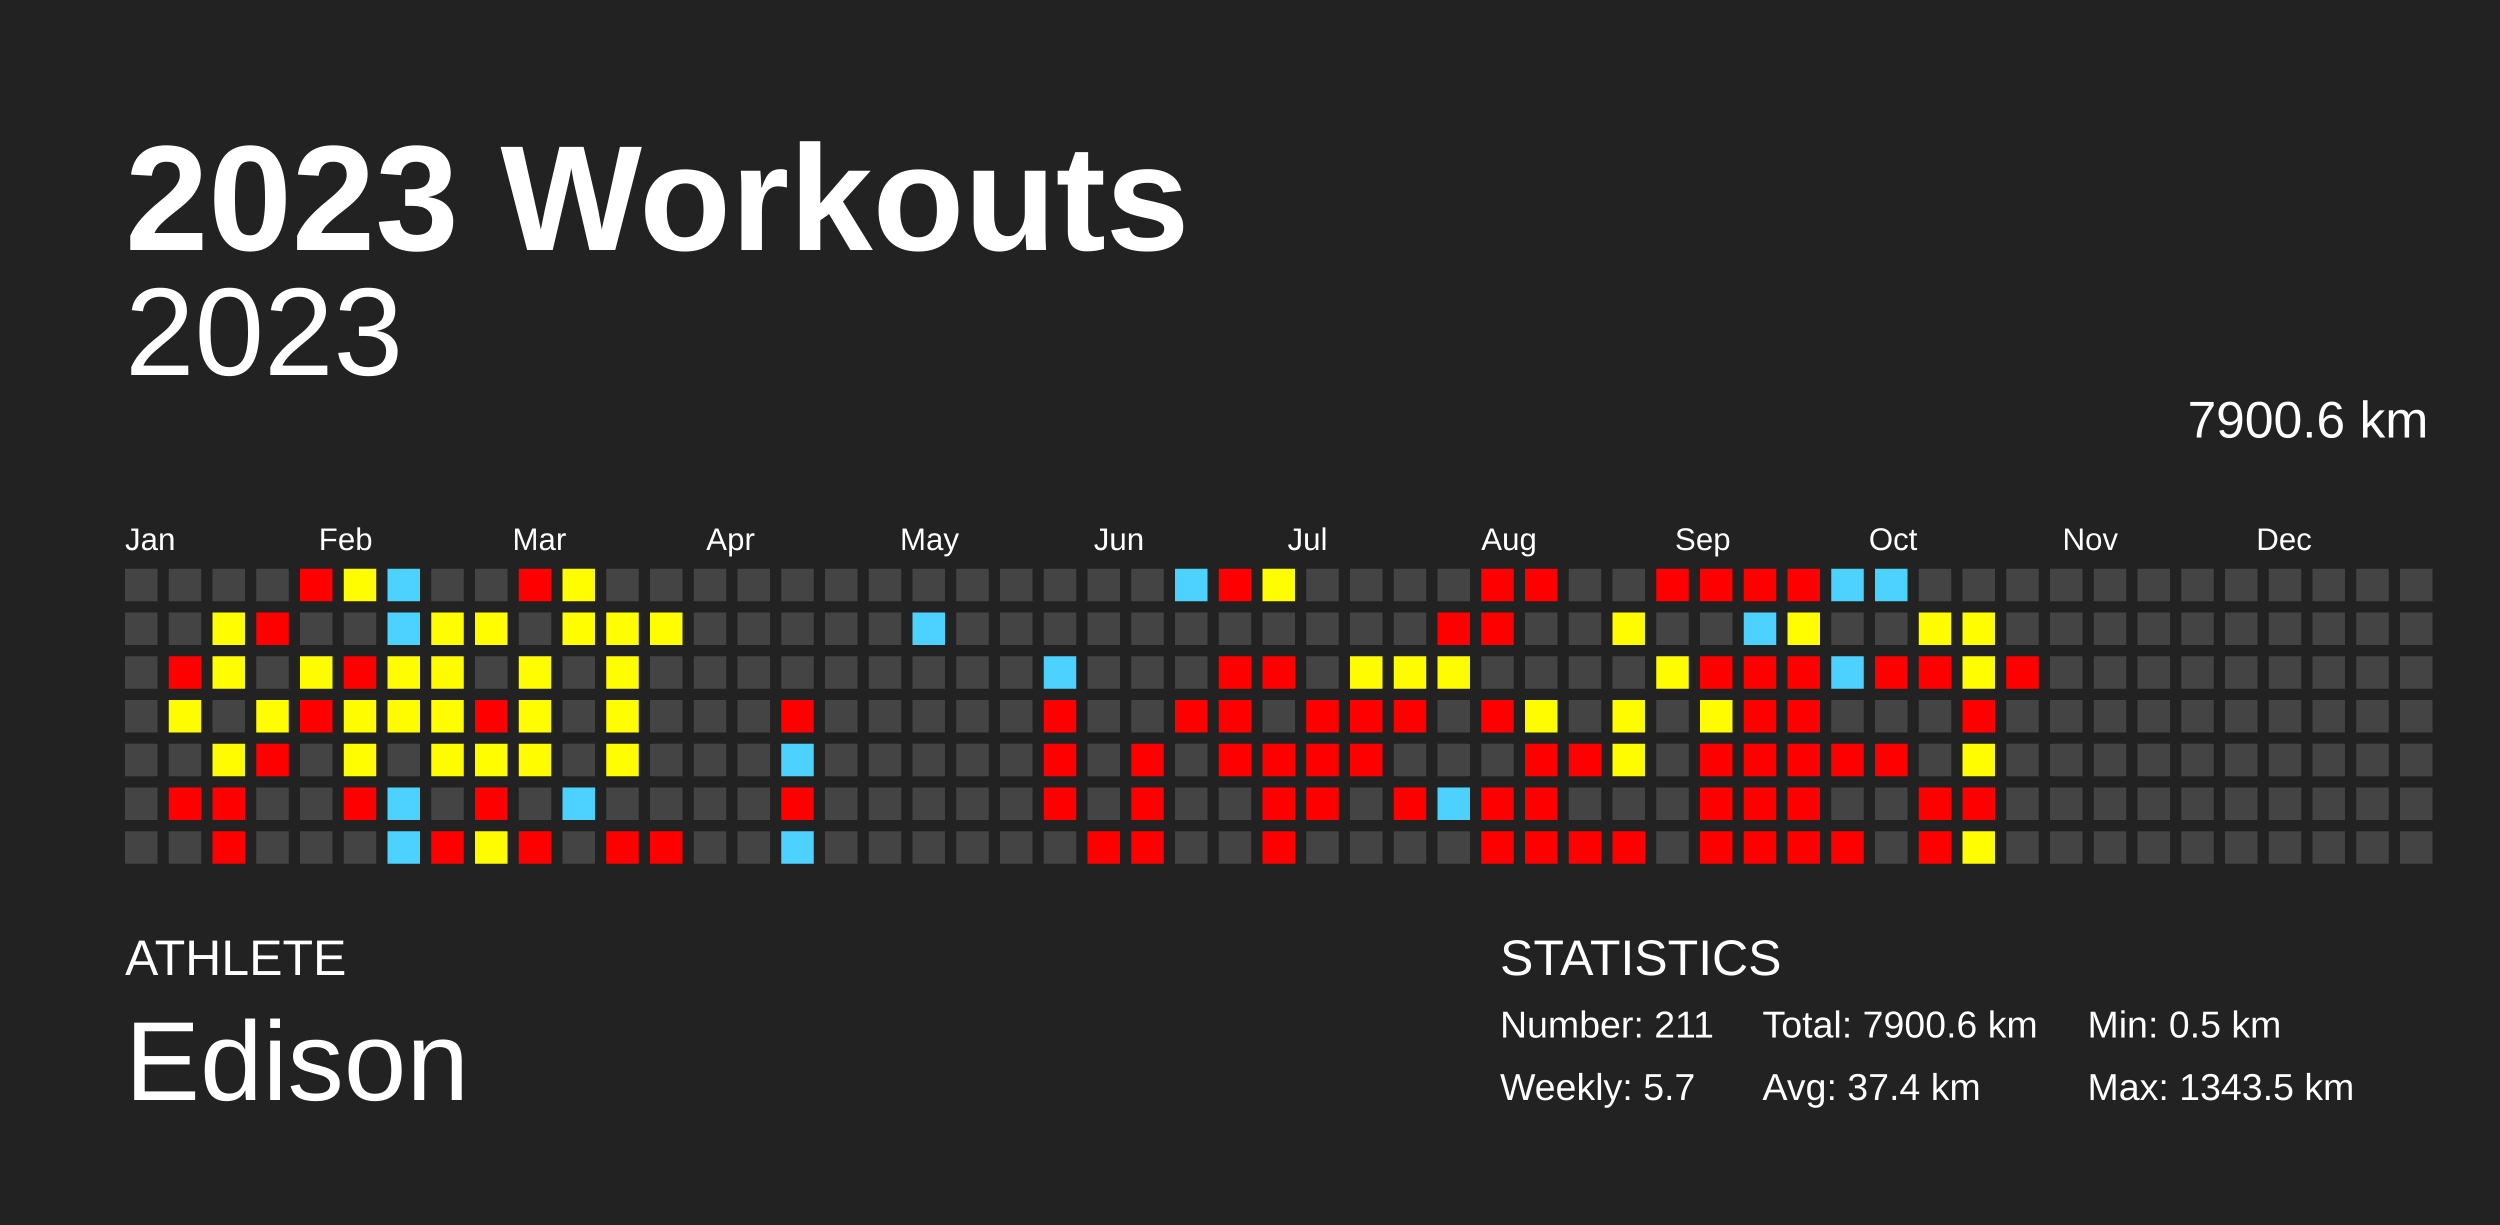
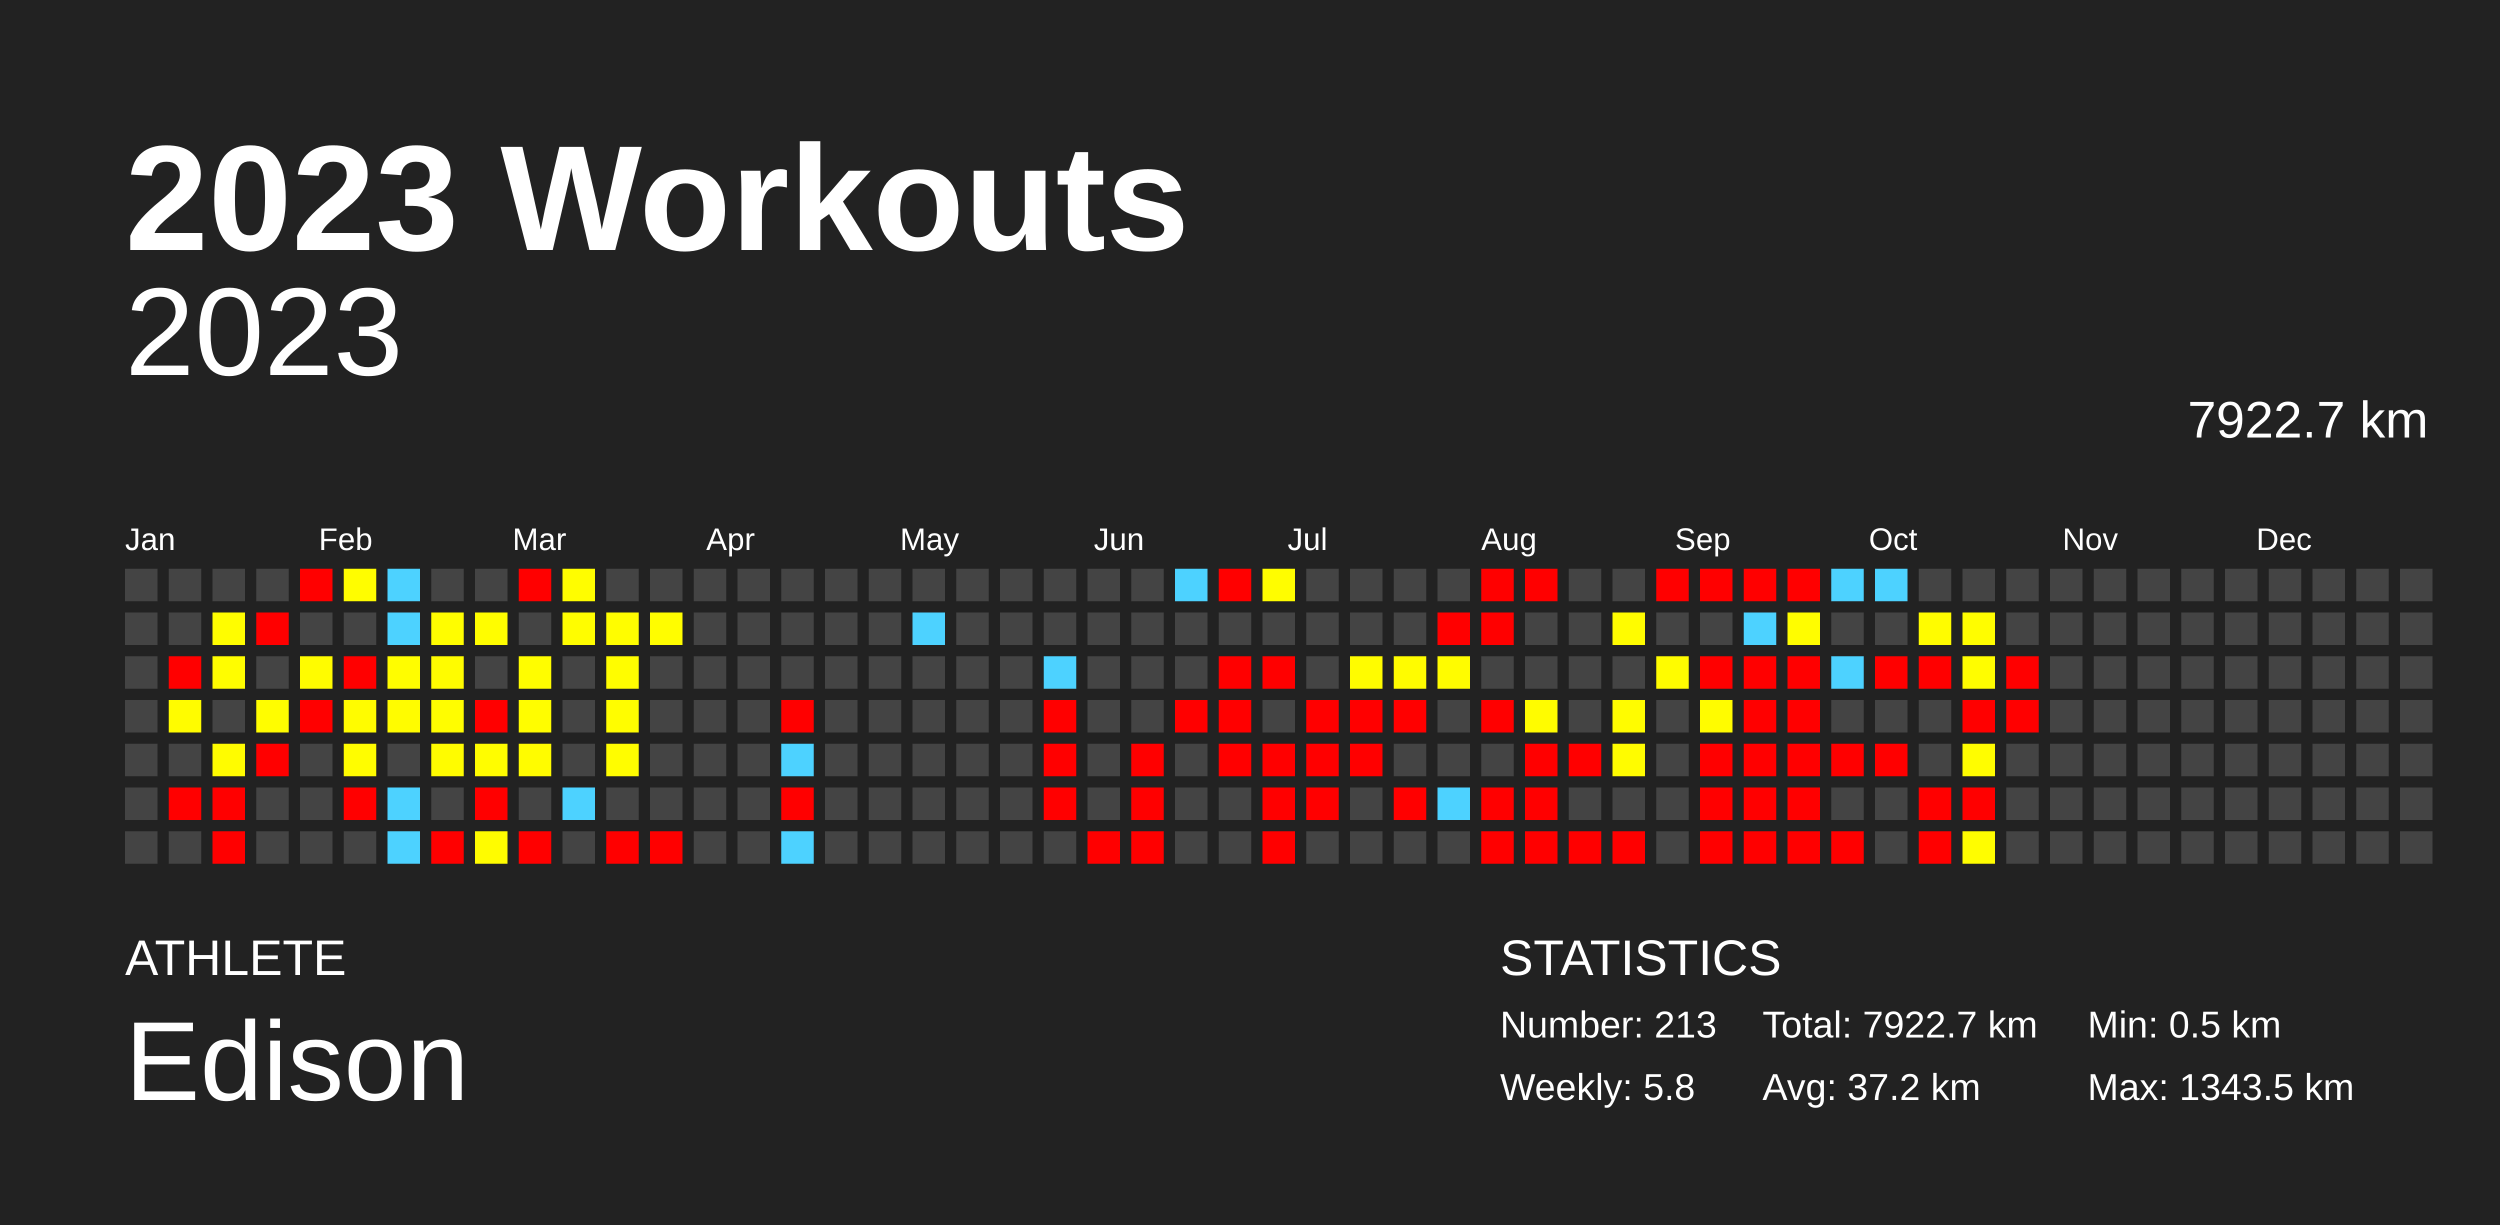
<svg xmlns="http://www.w3.org/2000/svg" baseProfile="full" height="98mm" version="1.1" viewBox="0,0,200,98" width="200mm">
  <defs />
  <rect fill="#222222" height="98" width="200" x="0" y="0" />
  <text fill="#FFFFFF" style="font-size:12px; font-family:Arial; font-weight:bold;" x="10" y="20">2023 Workouts</text>
  <text fill="#FFFFFF" style="font-size:4px; font-family:Arial" x="10" y="78">ATHLETE</text>
  <text fill="#FFFFFF" style="font-size:9px; font-family:Arial" x="10" y="88">Edison</text>
  <text fill="#FFFFFF" style="font-size:4px; font-family:Arial" x="120" y="78">STATISTICS</text>
-   <text fill="#FFFFFF" style="font-size:3px; font-family:Arial" x="120" y="83">Number: 211</text>
-   <text fill="#FFFFFF" style="font-size:3px; font-family:Arial" x="120" y="88">Weekly: 5.7</text>
-   <text fill="#FFFFFF" style="font-size:3px; font-family:Arial" x="141" y="83">Total: 7900.6 km</text>
-   <text fill="#FFFFFF" style="font-size:3px; font-family:Arial" x="141" y="88">Avg: 37.4 km</text>
+   <text fill="#FFFFFF" style="font-size:3px; font-family:Arial" x="120" y="83">Number: 213</text>
+   <text fill="#FFFFFF" style="font-size:3px; font-family:Arial" x="120" y="88">Weekly: 5.8</text>
+   <text fill="#FFFFFF" style="font-size:3px; font-family:Arial" x="141" y="83">Total: 7922.7 km</text>
+   <text fill="#FFFFFF" style="font-size:3px; font-family:Arial" x="141" y="88">Avg: 37.2 km</text>
  <text fill="#FFFFFF" style="font-size:3px; font-family:Arial" x="167" y="83">Min: 0.5 km</text>
  <text fill="#FFFFFF" style="font-size:3px; font-family:Arial" x="167" y="88">Max: 1343.5 km</text>
  <text alignment-baseline="hanging" fill="#FFFFFF" style="font-size:10.0px; font-family:Arial;" x="10" y="30">2023</text>
-   <text alignment-baseline="hanging" fill="#FFFFFF" style="font-size:4.125px; font-family:Arial;" x="175" y="35">7900.6 km</text>
+   <text alignment-baseline="hanging" fill="#FFFFFF" style="font-size:4.125px; font-family:Arial;" x="175" y="35">7922.7 km</text>
  <text fill="#FFFFFF" style="font-size:2.5px; font-family:Arial" x="10.0" y="44">Jan</text>
  <text fill="#FFFFFF" style="font-size:2.5px; font-family:Arial" x="25.5" y="44">Feb</text>
  <text fill="#FFFFFF" style="font-size:2.5px; font-family:Arial" x="41.0" y="44">Mar</text>
  <text fill="#FFFFFF" style="font-size:2.5px; font-family:Arial" x="56.5" y="44">Apr</text>
  <text fill="#FFFFFF" style="font-size:2.5px; font-family:Arial" x="72.0" y="44">May</text>
  <text fill="#FFFFFF" style="font-size:2.5px; font-family:Arial" x="87.5" y="44">Jun</text>
  <text fill="#FFFFFF" style="font-size:2.5px; font-family:Arial" x="103.0" y="44">Jul</text>
  <text fill="#FFFFFF" style="font-size:2.5px; font-family:Arial" x="118.5" y="44">Aug</text>
  <text fill="#FFFFFF" style="font-size:2.5px; font-family:Arial" x="134.0" y="44">Sep</text>
  <text fill="#FFFFFF" style="font-size:2.5px; font-family:Arial" x="149.5" y="44">Oct</text>
  <text fill="#FFFFFF" style="font-size:2.5px; font-family:Arial" x="165.0" y="44">Nov</text>
  <text fill="#FFFFFF" style="font-size:2.5px; font-family:Arial" x="180.5" y="44">Dec</text>
  <rect fill="#444444" height="2.6" width="2.6" x="10.0" y="45.5" />
  <rect fill="#444444" height="2.6" width="2.6" x="10.0" y="49.0" />
  <rect fill="#444444" height="2.6" width="2.6" x="10.0" y="52.5" />
  <rect fill="#444444" height="2.6" width="2.6" x="10.0" y="56.0" />
  <rect fill="#444444" height="2.6" width="2.6" x="10.0" y="59.5" />
  <rect fill="#444444" height="2.6" width="2.6" x="10.0" y="63.0" />
  <rect fill="#444444" height="2.6" width="2.6" x="10.0" y="66.5" />
  <rect fill="#444444" height="2.6" width="2.6" x="13.5" y="45.5" />
  <rect fill="#444444" height="2.6" width="2.6" x="13.5" y="49.0" />
  <rect fill="red" height="2.6" width="2.6" x="13.5" y="52.5" />
  <rect fill="#fffc00" height="2.6" width="2.6" x="13.5" y="56.0" />
  <rect fill="#444444" height="2.6" width="2.6" x="13.5" y="59.5" />
  <rect fill="red" height="2.6" width="2.6" x="13.5" y="63.0" />
  <rect fill="#444444" height="2.6" width="2.6" x="13.5" y="66.5" />
  <rect fill="#444444" height="2.6" width="2.6" x="17.0" y="45.5" />
  <rect fill="#fffd00" height="2.6" width="2.6" x="17.0" y="49.0" />
  <rect fill="#fffd00" height="2.6" width="2.6" x="17.0" y="52.5" />
  <rect fill="#444444" height="2.6" width="2.6" x="17.0" y="56.0" />
  <rect fill="#fffc00" height="2.6" width="2.6" x="17.0" y="59.5" />
  <rect fill="red" height="2.6" width="2.6" x="17.0" y="63.0" />
  <rect fill="red" height="2.6" width="2.6" x="17.0" y="66.5" />
  <rect fill="#444444" height="2.6" width="2.6" x="20.5" y="45.5" />
  <rect fill="red" height="2.6" width="2.6" x="20.5" y="49.0" />
  <rect fill="#444444" height="2.6" width="2.6" x="20.5" y="52.5" />
  <rect fill="#fffd00" height="2.6" width="2.6" x="20.5" y="56.0" />
  <rect fill="red" height="2.6" width="2.6" x="20.5" y="59.5" />
  <rect fill="#444444" height="2.6" width="2.6" x="20.5" y="63.0" />
  <rect fill="#444444" height="2.6" width="2.6" x="20.5" y="66.5" />
  <rect fill="red" height="2.6" width="2.6" x="24.0" y="45.5" />
  <rect fill="#444444" height="2.6" width="2.6" x="24.0" y="49.0" />
  <rect fill="#fffc00" height="2.6" width="2.6" x="24.0" y="52.5" />
  <rect fill="red" height="2.6" width="2.6" x="24.0" y="56.0" />
  <rect fill="#444444" height="2.6" width="2.6" x="24.0" y="59.5" />
  <rect fill="#444444" height="2.6" width="2.6" x="24.0" y="63.0" />
  <rect fill="#444444" height="2.6" width="2.6" x="24.0" y="66.5" />
  <rect fill="#fffd00" height="2.6" width="2.6" x="27.5" y="45.5" />
  <rect fill="#444444" height="2.6" width="2.6" x="27.5" y="49.0" />
  <rect fill="red" height="2.6" width="2.6" x="27.5" y="52.5" />
  <rect fill="#fffc00" height="2.6" width="2.6" x="27.5" y="56.0" />
  <rect fill="#fffd00" height="2.6" width="2.6" x="27.5" y="59.5" />
  <rect fill="red" height="2.6" width="2.6" x="27.5" y="63.0" />
  <rect fill="#444444" height="2.6" width="2.6" x="27.5" y="66.5" />
  <rect fill="#4dd2ff" height="2.6" width="2.6" x="31.0" y="45.5" />
  <rect fill="#4dd2ff" height="2.6" width="2.6" x="31.0" y="49.0" />
  <rect fill="#fffd00" height="2.6" width="2.6" x="31.0" y="52.5" />
  <rect fill="#fffc00" height="2.6" width="2.6" x="31.0" y="56.0" />
  <rect fill="#444444" height="2.6" width="2.6" x="31.0" y="59.5" />
  <rect fill="#4dd2ff" height="2.6" width="2.6" x="31.0" y="63.0" />
  <rect fill="#4dd2ff" height="2.6" width="2.6" x="31.0" y="66.5" />
  <rect fill="#444444" height="2.6" width="2.6" x="34.5" y="45.5" />
  <rect fill="#fffd00" height="2.6" width="2.6" x="34.5" y="49.0" />
  <rect fill="#fffc00" height="2.6" width="2.6" x="34.5" y="52.5" />
  <rect fill="#fffd00" height="2.6" width="2.6" x="34.5" y="56.0" />
  <rect fill="#fffc00" height="2.6" width="2.6" x="34.5" y="59.5" />
  <rect fill="#444444" height="2.6" width="2.6" x="34.5" y="63.0" />
  <rect fill="red" height="2.6" width="2.6" x="34.5" y="66.5" />
  <rect fill="#444444" height="2.6" width="2.6" x="38.0" y="45.5" />
  <rect fill="#fffd00" height="2.6" width="2.6" x="38.0" y="49.0" />
  <rect fill="#444444" height="2.6" width="2.6" x="38.0" y="52.5" />
  <rect fill="red" height="2.6" width="2.6" x="38.0" y="56.0" />
  <rect fill="#fffd00" height="2.6" width="2.6" x="38.0" y="59.5" />
  <rect fill="red" height="2.6" width="2.6" x="38.0" y="63.0" />
  <rect fill="#fffc00" height="2.6" width="2.6" x="38.0" y="66.5" />
  <rect fill="red" height="2.6" width="2.6" x="41.5" y="45.5" />
  <rect fill="#444444" height="2.6" width="2.6" x="41.5" y="49.0" />
  <rect fill="#fffd00" height="2.6" width="2.6" x="41.5" y="52.5" />
  <rect fill="#fffd00" height="2.6" width="2.6" x="41.5" y="56.0" />
  <rect fill="#fffc00" height="2.6" width="2.6" x="41.5" y="59.5" />
  <rect fill="#444444" height="2.6" width="2.6" x="41.5" y="63.0" />
  <rect fill="red" height="2.6" width="2.6" x="41.5" y="66.5" />
  <rect fill="#fffd00" height="2.6" width="2.6" x="45.0" y="45.5" />
  <rect fill="#fffd00" height="2.6" width="2.6" x="45.0" y="49.0" />
  <rect fill="#444444" height="2.6" width="2.6" x="45.0" y="52.5" />
  <rect fill="#444444" height="2.6" width="2.6" x="45.0" y="56.0" />
  <rect fill="#444444" height="2.6" width="2.6" x="45.0" y="59.5" />
  <rect fill="#4dd2ff" height="2.6" width="2.6" x="45.0" y="63.0" />
  <rect fill="#444444" height="2.6" width="2.6" x="45.0" y="66.5" />
  <rect fill="#444444" height="2.6" width="2.6" x="48.5" y="45.5" />
  <rect fill="#fffd00" height="2.6" width="2.6" x="48.5" y="49.0" />
  <rect fill="#fffd00" height="2.6" width="2.6" x="48.5" y="52.5" />
  <rect fill="#fffd00" height="2.6" width="2.6" x="48.5" y="56.0" />
  <rect fill="#fffd00" height="2.6" width="2.6" x="48.5" y="59.5" />
  <rect fill="#444444" height="2.6" width="2.6" x="48.5" y="63.0" />
  <rect fill="red" height="2.6" width="2.6" x="48.5" y="66.5" />
  <rect fill="#444444" height="2.6" width="2.6" x="52.0" y="45.5" />
  <rect fill="#fffd00" height="2.6" width="2.6" x="52.0" y="49.0" />
  <rect fill="#444444" height="2.6" width="2.6" x="52.0" y="52.5" />
  <rect fill="#444444" height="2.6" width="2.6" x="52.0" y="56.0" />
  <rect fill="#444444" height="2.6" width="2.6" x="52.0" y="59.5" />
  <rect fill="#444444" height="2.6" width="2.6" x="52.0" y="63.0" />
  <rect fill="red" height="2.6" width="2.6" x="52.0" y="66.5" />
  <rect fill="#444444" height="2.6" width="2.6" x="55.5" y="45.5" />
  <rect fill="#444444" height="2.6" width="2.6" x="55.5" y="49.0" />
  <rect fill="#444444" height="2.6" width="2.6" x="55.5" y="52.5" />
  <rect fill="#444444" height="2.6" width="2.6" x="55.5" y="56.0" />
  <rect fill="#444444" height="2.6" width="2.6" x="55.5" y="59.5" />
  <rect fill="#444444" height="2.6" width="2.6" x="55.5" y="63.0" />
  <rect fill="#444444" height="2.6" width="2.6" x="55.5" y="66.5" />
  <rect fill="#444444" height="2.6" width="2.6" x="59.0" y="45.5" />
  <rect fill="#444444" height="2.6" width="2.6" x="59.0" y="49.0" />
  <rect fill="#444444" height="2.6" width="2.6" x="59.0" y="52.5" />
  <rect fill="#444444" height="2.6" width="2.6" x="59.0" y="56.0" />
  <rect fill="#444444" height="2.6" width="2.6" x="59.0" y="59.5" />
  <rect fill="#444444" height="2.6" width="2.6" x="59.0" y="63.0" />
  <rect fill="#444444" height="2.6" width="2.6" x="59.0" y="66.5" />
  <rect fill="#444444" height="2.6" width="2.6" x="62.5" y="45.5" />
  <rect fill="#444444" height="2.6" width="2.6" x="62.5" y="49.0" />
  <rect fill="#444444" height="2.6" width="2.6" x="62.5" y="52.5" />
  <rect fill="red" height="2.6" width="2.6" x="62.5" y="56.0" />
  <rect fill="#4dd2ff" height="2.6" width="2.6" x="62.5" y="59.5" />
  <rect fill="red" height="2.6" width="2.6" x="62.5" y="63.0" />
  <rect fill="#4dd2ff" height="2.6" width="2.6" x="62.5" y="66.5" />
  <rect fill="#444444" height="2.6" width="2.6" x="66.0" y="45.5" />
  <rect fill="#444444" height="2.6" width="2.6" x="66.0" y="49.0" />
  <rect fill="#444444" height="2.6" width="2.6" x="66.0" y="52.5" />
  <rect fill="#444444" height="2.6" width="2.6" x="66.0" y="56.0" />
  <rect fill="#444444" height="2.6" width="2.6" x="66.0" y="59.5" />
  <rect fill="#444444" height="2.6" width="2.6" x="66.0" y="63.0" />
  <rect fill="#444444" height="2.6" width="2.6" x="66.0" y="66.5" />
  <rect fill="#444444" height="2.6" width="2.6" x="69.5" y="45.5" />
  <rect fill="#444444" height="2.6" width="2.6" x="69.5" y="49.0" />
  <rect fill="#444444" height="2.6" width="2.6" x="69.5" y="52.5" />
  <rect fill="#444444" height="2.6" width="2.6" x="69.5" y="56.0" />
  <rect fill="#444444" height="2.6" width="2.6" x="69.5" y="59.5" />
  <rect fill="#444444" height="2.6" width="2.6" x="69.5" y="63.0" />
  <rect fill="#444444" height="2.6" width="2.6" x="69.5" y="66.5" />
  <rect fill="#444444" height="2.6" width="2.6" x="73.0" y="45.5" />
  <rect fill="#4dd2ff" height="2.6" width="2.6" x="73.0" y="49.0" />
  <rect fill="#444444" height="2.6" width="2.6" x="73.0" y="52.5" />
  <rect fill="#444444" height="2.6" width="2.6" x="73.0" y="56.0" />
  <rect fill="#444444" height="2.6" width="2.6" x="73.0" y="59.5" />
  <rect fill="#444444" height="2.6" width="2.6" x="73.0" y="63.0" />
  <rect fill="#444444" height="2.6" width="2.6" x="73.0" y="66.5" />
  <rect fill="#444444" height="2.6" width="2.6" x="76.5" y="45.5" />
  <rect fill="#444444" height="2.6" width="2.6" x="76.5" y="49.0" />
  <rect fill="#444444" height="2.6" width="2.6" x="76.5" y="52.5" />
  <rect fill="#444444" height="2.6" width="2.6" x="76.5" y="56.0" />
  <rect fill="#444444" height="2.6" width="2.6" x="76.5" y="59.5" />
  <rect fill="#444444" height="2.6" width="2.6" x="76.5" y="63.0" />
  <rect fill="#444444" height="2.6" width="2.6" x="76.5" y="66.5" />
  <rect fill="#444444" height="2.6" width="2.6" x="80.0" y="45.5" />
  <rect fill="#444444" height="2.6" width="2.6" x="80.0" y="49.0" />
  <rect fill="#444444" height="2.6" width="2.6" x="80.0" y="52.5" />
  <rect fill="#444444" height="2.6" width="2.6" x="80.0" y="56.0" />
  <rect fill="#444444" height="2.6" width="2.6" x="80.0" y="59.5" />
  <rect fill="#444444" height="2.6" width="2.6" x="80.0" y="63.0" />
  <rect fill="#444444" height="2.6" width="2.6" x="80.0" y="66.5" />
  <rect fill="#444444" height="2.6" width="2.6" x="83.5" y="45.5" />
  <rect fill="#444444" height="2.6" width="2.6" x="83.5" y="49.0" />
  <rect fill="#4dd2ff" height="2.6" width="2.6" x="83.5" y="52.5" />
  <rect fill="red" height="2.6" width="2.6" x="83.5" y="56.0" />
  <rect fill="red" height="2.6" width="2.6" x="83.5" y="59.5" />
  <rect fill="red" height="2.6" width="2.6" x="83.5" y="63.0" />
  <rect fill="#444444" height="2.6" width="2.6" x="83.5" y="66.5" />
  <rect fill="#444444" height="2.6" width="2.6" x="87.0" y="45.5" />
  <rect fill="#444444" height="2.6" width="2.6" x="87.0" y="49.0" />
  <rect fill="#444444" height="2.6" width="2.6" x="87.0" y="52.5" />
  <rect fill="#444444" height="2.6" width="2.6" x="87.0" y="56.0" />
  <rect fill="#444444" height="2.6" width="2.6" x="87.0" y="59.5" />
  <rect fill="#444444" height="2.6" width="2.6" x="87.0" y="63.0" />
  <rect fill="red" height="2.6" width="2.6" x="87.0" y="66.5" />
  <rect fill="#444444" height="2.6" width="2.6" x="90.5" y="45.5" />
  <rect fill="#444444" height="2.6" width="2.6" x="90.5" y="49.0" />
  <rect fill="#444444" height="2.6" width="2.6" x="90.5" y="52.5" />
  <rect fill="#444444" height="2.6" width="2.6" x="90.5" y="56.0" />
  <rect fill="red" height="2.6" width="2.6" x="90.5" y="59.5" />
  <rect fill="red" height="2.6" width="2.6" x="90.5" y="63.0" />
  <rect fill="red" height="2.6" width="2.6" x="90.5" y="66.5" />
  <rect fill="#4dd2ff" height="2.6" width="2.6" x="94.0" y="45.5" />
  <rect fill="#444444" height="2.6" width="2.6" x="94.0" y="49.0" />
  <rect fill="#444444" height="2.6" width="2.6" x="94.0" y="52.5" />
  <rect fill="red" height="2.6" width="2.6" x="94.0" y="56.0" />
  <rect fill="#444444" height="2.6" width="2.6" x="94.0" y="59.5" />
  <rect fill="#444444" height="2.6" width="2.6" x="94.0" y="63.0" />
  <rect fill="#444444" height="2.6" width="2.6" x="94.0" y="66.5" />
  <rect fill="red" height="2.6" width="2.6" x="97.5" y="45.5" />
  <rect fill="#444444" height="2.6" width="2.6" x="97.5" y="49.0" />
  <rect fill="red" height="2.6" width="2.6" x="97.5" y="52.5" />
  <rect fill="red" height="2.6" width="2.6" x="97.5" y="56.0" />
  <rect fill="red" height="2.6" width="2.6" x="97.5" y="59.5" />
  <rect fill="#444444" height="2.6" width="2.6" x="97.5" y="63.0" />
  <rect fill="#444444" height="2.6" width="2.6" x="97.5" y="66.5" />
  <rect fill="#fffd00" height="2.6" width="2.6" x="101.0" y="45.5" />
  <rect fill="#444444" height="2.6" width="2.6" x="101.0" y="49.0" />
  <rect fill="red" height="2.6" width="2.6" x="101.0" y="52.5" />
  <rect fill="#444444" height="2.6" width="2.6" x="101.0" y="56.0" />
  <rect fill="red" height="2.6" width="2.6" x="101.0" y="59.5" />
  <rect fill="red" height="2.6" width="2.6" x="101.0" y="63.0" />
  <rect fill="red" height="2.6" width="2.6" x="101.0" y="66.5" />
  <rect fill="#444444" height="2.6" width="2.6" x="104.5" y="45.5" />
  <rect fill="#444444" height="2.6" width="2.6" x="104.5" y="49.0" />
  <rect fill="#444444" height="2.6" width="2.6" x="104.5" y="52.5" />
  <rect fill="red" height="2.6" width="2.6" x="104.5" y="56.0" />
  <rect fill="red" height="2.6" width="2.6" x="104.5" y="59.5" />
  <rect fill="red" height="2.6" width="2.6" x="104.5" y="63.0" />
  <rect fill="#444444" height="2.6" width="2.6" x="104.5" y="66.5" />
  <rect fill="#444444" height="2.6" width="2.6" x="108.0" y="45.5" />
  <rect fill="#444444" height="2.6" width="2.6" x="108.0" y="49.0" />
  <rect fill="#fffc00" height="2.6" width="2.6" x="108.0" y="52.5" />
  <rect fill="red" height="2.6" width="2.6" x="108.0" y="56.0" />
  <rect fill="red" height="2.6" width="2.6" x="108.0" y="59.5" />
  <rect fill="#444444" height="2.6" width="2.6" x="108.0" y="63.0" />
  <rect fill="#444444" height="2.6" width="2.6" x="108.0" y="66.5" />
  <rect fill="#444444" height="2.6" width="2.6" x="111.5" y="45.5" />
  <rect fill="#444444" height="2.6" width="2.6" x="111.5" y="49.0" />
  <rect fill="#fffc00" height="2.6" width="2.6" x="111.5" y="52.5" />
  <rect fill="red" height="2.6" width="2.6" x="111.5" y="56.0" />
  <rect fill="#444444" height="2.6" width="2.6" x="111.5" y="59.5" />
  <rect fill="red" height="2.6" width="2.6" x="111.5" y="63.0" />
  <rect fill="#444444" height="2.6" width="2.6" x="111.5" y="66.5" />
  <rect fill="#444444" height="2.6" width="2.6" x="115.0" y="45.5" />
  <rect fill="red" height="2.6" width="2.6" x="115.0" y="49.0" />
  <rect fill="#fffc00" height="2.6" width="2.6" x="115.0" y="52.5" />
  <rect fill="#444444" height="2.6" width="2.6" x="115.0" y="56.0" />
  <rect fill="#444444" height="2.6" width="2.6" x="115.0" y="59.5" />
  <rect fill="#4dd2ff" height="2.6" width="2.6" x="115.0" y="63.0" />
  <rect fill="#444444" height="2.6" width="2.6" x="115.0" y="66.5" />
  <rect fill="red" height="2.6" width="2.6" x="118.5" y="45.5" />
  <rect fill="red" height="2.6" width="2.6" x="118.5" y="49.0" />
  <rect fill="#444444" height="2.6" width="2.6" x="118.5" y="52.5" />
  <rect fill="red" height="2.6" width="2.6" x="118.5" y="56.0" />
  <rect fill="#444444" height="2.6" width="2.6" x="118.5" y="59.5" />
  <rect fill="red" height="2.6" width="2.6" x="118.5" y="63.0" />
  <rect fill="red" height="2.6" width="2.6" x="118.5" y="66.5" />
  <rect fill="red" height="2.6" width="2.6" x="122.0" y="45.5" />
  <rect fill="#444444" height="2.6" width="2.6" x="122.0" y="49.0" />
  <rect fill="#444444" height="2.6" width="2.6" x="122.0" y="52.5" />
  <rect fill="#fffc00" height="2.6" width="2.6" x="122.0" y="56.0" />
  <rect fill="red" height="2.6" width="2.6" x="122.0" y="59.5" />
  <rect fill="red" height="2.6" width="2.6" x="122.0" y="63.0" />
  <rect fill="red" height="2.6" width="2.6" x="122.0" y="66.5" />
  <rect fill="#444444" height="2.6" width="2.6" x="125.5" y="45.5" />
  <rect fill="#444444" height="2.6" width="2.6" x="125.5" y="49.0" />
  <rect fill="#444444" height="2.6" width="2.6" x="125.5" y="52.5" />
  <rect fill="#444444" height="2.6" width="2.6" x="125.5" y="56.0" />
  <rect fill="red" height="2.6" width="2.6" x="125.5" y="59.5" />
  <rect fill="#444444" height="2.6" width="2.6" x="125.5" y="63.0" />
  <rect fill="red" height="2.6" width="2.6" x="125.5" y="66.5" />
  <rect fill="#444444" height="2.6" width="2.6" x="129.0" y="45.5" />
  <rect fill="#fffc00" height="2.6" width="2.6" x="129.0" y="49.0" />
  <rect fill="#444444" height="2.6" width="2.6" x="129.0" y="52.5" />
  <rect fill="#fffc00" height="2.6" width="2.6" x="129.0" y="56.0" />
  <rect fill="#fffc00" height="2.6" width="2.6" x="129.0" y="59.5" />
  <rect fill="#444444" height="2.6" width="2.6" x="129.0" y="63.0" />
  <rect fill="red" height="2.6" width="2.6" x="129.0" y="66.5" />
  <rect fill="red" height="2.6" width="2.6" x="132.5" y="45.5" />
  <rect fill="#444444" height="2.6" width="2.6" x="132.5" y="49.0" />
  <rect fill="#fffc00" height="2.6" width="2.6" x="132.5" y="52.5" />
  <rect fill="#444444" height="2.6" width="2.6" x="132.5" y="56.0" />
  <rect fill="#444444" height="2.6" width="2.6" x="132.5" y="59.5" />
  <rect fill="#444444" height="2.6" width="2.6" x="132.5" y="63.0" />
  <rect fill="#444444" height="2.6" width="2.6" x="132.5" y="66.5" />
  <rect fill="red" height="2.6" width="2.6" x="136.0" y="45.5" />
  <rect fill="#444444" height="2.6" width="2.6" x="136.0" y="49.0" />
  <rect fill="red" height="2.6" width="2.6" x="136.0" y="52.5" />
  <rect fill="#fffc00" height="2.6" width="2.6" x="136.0" y="56.0" />
  <rect fill="red" height="2.6" width="2.6" x="136.0" y="59.5" />
  <rect fill="red" height="2.6" width="2.6" x="136.0" y="63.0" />
  <rect fill="red" height="2.6" width="2.6" x="136.0" y="66.5" />
  <rect fill="red" height="2.6" width="2.6" x="139.5" y="45.5" />
  <rect fill="#4dd2ff" height="2.6" width="2.6" x="139.5" y="49.0" />
  <rect fill="red" height="2.6" width="2.6" x="139.5" y="52.5" />
  <rect fill="red" height="2.6" width="2.6" x="139.5" y="56.0" />
  <rect fill="red" height="2.6" width="2.6" x="139.5" y="59.5" />
  <rect fill="red" height="2.6" width="2.6" x="139.5" y="63.0" />
  <rect fill="red" height="2.6" width="2.6" x="139.5" y="66.5" />
  <rect fill="red" height="2.6" width="2.6" x="143.0" y="45.5" />
  <rect fill="#fffd00" height="2.6" width="2.6" x="143.0" y="49.0" />
  <rect fill="red" height="2.6" width="2.6" x="143.0" y="52.5" />
  <rect fill="red" height="2.6" width="2.6" x="143.0" y="56.0" />
  <rect fill="red" height="2.6" width="2.6" x="143.0" y="59.5" />
  <rect fill="red" height="2.6" width="2.6" x="143.0" y="63.0" />
  <rect fill="red" height="2.6" width="2.6" x="143.0" y="66.5" />
  <rect fill="#4dd2ff" height="2.6" width="2.6" x="146.5" y="45.5" />
  <rect fill="#444444" height="2.6" width="2.6" x="146.5" y="49.0" />
  <rect fill="#4dd2ff" height="2.6" width="2.6" x="146.5" y="52.5" />
  <rect fill="#444444" height="2.6" width="2.6" x="146.5" y="56.0" />
  <rect fill="red" height="2.6" width="2.6" x="146.5" y="59.5" />
  <rect fill="#444444" height="2.6" width="2.6" x="146.5" y="63.0" />
  <rect fill="red" height="2.6" width="2.6" x="146.5" y="66.5" />
  <rect fill="#4dd2ff" height="2.6" width="2.6" x="150.0" y="45.5" />
  <rect fill="#444444" height="2.6" width="2.6" x="150.0" y="49.0" />
  <rect fill="red" height="2.6" width="2.6" x="150.0" y="52.5" />
  <rect fill="#444444" height="2.6" width="2.6" x="150.0" y="56.0" />
  <rect fill="red" height="2.6" width="2.6" x="150.0" y="59.5" />
  <rect fill="#444444" height="2.6" width="2.6" x="150.0" y="63.0" />
  <rect fill="#444444" height="2.6" width="2.6" x="150.0" y="66.5" />
  <rect fill="#444444" height="2.6" width="2.6" x="153.5" y="45.5" />
  <rect fill="#fffc00" height="2.6" width="2.6" x="153.5" y="49.0" />
  <rect fill="red" height="2.6" width="2.6" x="153.5" y="52.5" />
  <rect fill="#444444" height="2.6" width="2.6" x="153.5" y="56.0" />
  <rect fill="#444444" height="2.6" width="2.6" x="153.5" y="59.5" />
  <rect fill="red" height="2.6" width="2.6" x="153.5" y="63.0" />
  <rect fill="red" height="2.6" width="2.6" x="153.5" y="66.5" />
  <rect fill="#444444" height="2.6" width="2.6" x="157.0" y="45.5" />
  <rect fill="#fffd00" height="2.6" width="2.6" x="157.0" y="49.0" />
  <rect fill="#fffd00" height="2.6" width="2.6" x="157.0" y="52.5" />
  <rect fill="red" height="2.6" width="2.6" x="157.0" y="56.0" />
  <rect fill="#fffd00" height="2.6" width="2.6" x="157.0" y="59.5" />
  <rect fill="red" height="2.6" width="2.6" x="157.0" y="63.0" />
  <rect fill="#fffd00" height="2.6" width="2.6" x="157.0" y="66.5" />
  <rect fill="#444444" height="2.6" width="2.6" x="160.5" y="45.5" />
  <rect fill="#444444" height="2.6" width="2.6" x="160.5" y="49.0" />
  <rect fill="red" height="2.6" width="2.6" x="160.5" y="52.5" />
-   <rect fill="#444444" height="2.6" width="2.6" x="160.5" y="56.0" />
+   <rect fill="red" height="2.6" width="2.6" x="160.5" y="56.0" />
  <rect fill="#444444" height="2.6" width="2.6" x="160.5" y="59.5" />
  <rect fill="#444444" height="2.6" width="2.6" x="160.5" y="63.0" />
  <rect fill="#444444" height="2.6" width="2.6" x="160.5" y="66.5" />
  <rect fill="#444444" height="2.6" width="2.6" x="164.0" y="45.5" />
  <rect fill="#444444" height="2.6" width="2.6" x="164.0" y="49.0" />
  <rect fill="#444444" height="2.6" width="2.6" x="164.0" y="52.5" />
  <rect fill="#444444" height="2.6" width="2.6" x="164.0" y="56.0" />
  <rect fill="#444444" height="2.6" width="2.6" x="164.0" y="59.5" />
  <rect fill="#444444" height="2.6" width="2.6" x="164.0" y="63.0" />
  <rect fill="#444444" height="2.6" width="2.6" x="164.0" y="66.5" />
  <rect fill="#444444" height="2.6" width="2.6" x="167.5" y="45.5" />
  <rect fill="#444444" height="2.6" width="2.6" x="167.5" y="49.0" />
  <rect fill="#444444" height="2.6" width="2.6" x="167.5" y="52.5" />
  <rect fill="#444444" height="2.6" width="2.6" x="167.5" y="56.0" />
  <rect fill="#444444" height="2.6" width="2.6" x="167.5" y="59.5" />
  <rect fill="#444444" height="2.6" width="2.6" x="167.5" y="63.0" />
  <rect fill="#444444" height="2.6" width="2.6" x="167.5" y="66.5" />
  <rect fill="#444444" height="2.6" width="2.6" x="171.0" y="45.5" />
  <rect fill="#444444" height="2.6" width="2.6" x="171.0" y="49.0" />
  <rect fill="#444444" height="2.6" width="2.6" x="171.0" y="52.5" />
  <rect fill="#444444" height="2.6" width="2.6" x="171.0" y="56.0" />
  <rect fill="#444444" height="2.6" width="2.6" x="171.0" y="59.5" />
  <rect fill="#444444" height="2.6" width="2.6" x="171.0" y="63.0" />
  <rect fill="#444444" height="2.6" width="2.6" x="171.0" y="66.5" />
  <rect fill="#444444" height="2.6" width="2.6" x="174.5" y="45.5" />
  <rect fill="#444444" height="2.6" width="2.6" x="174.5" y="49.0" />
  <rect fill="#444444" height="2.6" width="2.6" x="174.5" y="52.5" />
  <rect fill="#444444" height="2.6" width="2.6" x="174.5" y="56.0" />
  <rect fill="#444444" height="2.6" width="2.6" x="174.5" y="59.5" />
  <rect fill="#444444" height="2.6" width="2.6" x="174.5" y="63.0" />
  <rect fill="#444444" height="2.6" width="2.6" x="174.5" y="66.5" />
  <rect fill="#444444" height="2.6" width="2.6" x="178.0" y="45.5" />
  <rect fill="#444444" height="2.6" width="2.6" x="178.0" y="49.0" />
  <rect fill="#444444" height="2.6" width="2.6" x="178.0" y="52.5" />
  <rect fill="#444444" height="2.6" width="2.6" x="178.0" y="56.0" />
  <rect fill="#444444" height="2.6" width="2.6" x="178.0" y="59.5" />
  <rect fill="#444444" height="2.6" width="2.6" x="178.0" y="63.0" />
  <rect fill="#444444" height="2.6" width="2.6" x="178.0" y="66.5" />
  <rect fill="#444444" height="2.6" width="2.6" x="181.5" y="45.5" />
  <rect fill="#444444" height="2.6" width="2.6" x="181.5" y="49.0" />
  <rect fill="#444444" height="2.6" width="2.6" x="181.5" y="52.5" />
  <rect fill="#444444" height="2.6" width="2.6" x="181.5" y="56.0" />
  <rect fill="#444444" height="2.6" width="2.6" x="181.5" y="59.5" />
  <rect fill="#444444" height="2.6" width="2.6" x="181.5" y="63.0" />
  <rect fill="#444444" height="2.6" width="2.6" x="181.5" y="66.5" />
  <rect fill="#444444" height="2.6" width="2.6" x="185.0" y="45.5" />
  <rect fill="#444444" height="2.6" width="2.6" x="185.0" y="49.0" />
  <rect fill="#444444" height="2.6" width="2.6" x="185.0" y="52.5" />
  <rect fill="#444444" height="2.6" width="2.6" x="185.0" y="56.0" />
  <rect fill="#444444" height="2.6" width="2.6" x="185.0" y="59.5" />
  <rect fill="#444444" height="2.6" width="2.6" x="185.0" y="63.0" />
  <rect fill="#444444" height="2.6" width="2.6" x="185.0" y="66.5" />
  <rect fill="#444444" height="2.6" width="2.6" x="188.5" y="45.5" />
  <rect fill="#444444" height="2.6" width="2.6" x="188.5" y="49.0" />
  <rect fill="#444444" height="2.6" width="2.6" x="188.5" y="52.5" />
  <rect fill="#444444" height="2.6" width="2.6" x="188.5" y="56.0" />
  <rect fill="#444444" height="2.6" width="2.6" x="188.5" y="59.5" />
  <rect fill="#444444" height="2.6" width="2.6" x="188.5" y="63.0" />
  <rect fill="#444444" height="2.6" width="2.6" x="188.5" y="66.5" />
  <rect fill="#444444" height="2.6" width="2.6" x="192.0" y="45.5" />
  <rect fill="#444444" height="2.6" width="2.6" x="192.0" y="49.0" />
  <rect fill="#444444" height="2.6" width="2.6" x="192.0" y="52.5" />
  <rect fill="#444444" height="2.6" width="2.6" x="192.0" y="56.0" />
  <rect fill="#444444" height="2.6" width="2.6" x="192.0" y="59.5" />
  <rect fill="#444444" height="2.6" width="2.6" x="192.0" y="63.0" />
  <rect fill="#444444" height="2.6" width="2.6" x="192.0" y="66.5" />
</svg>
